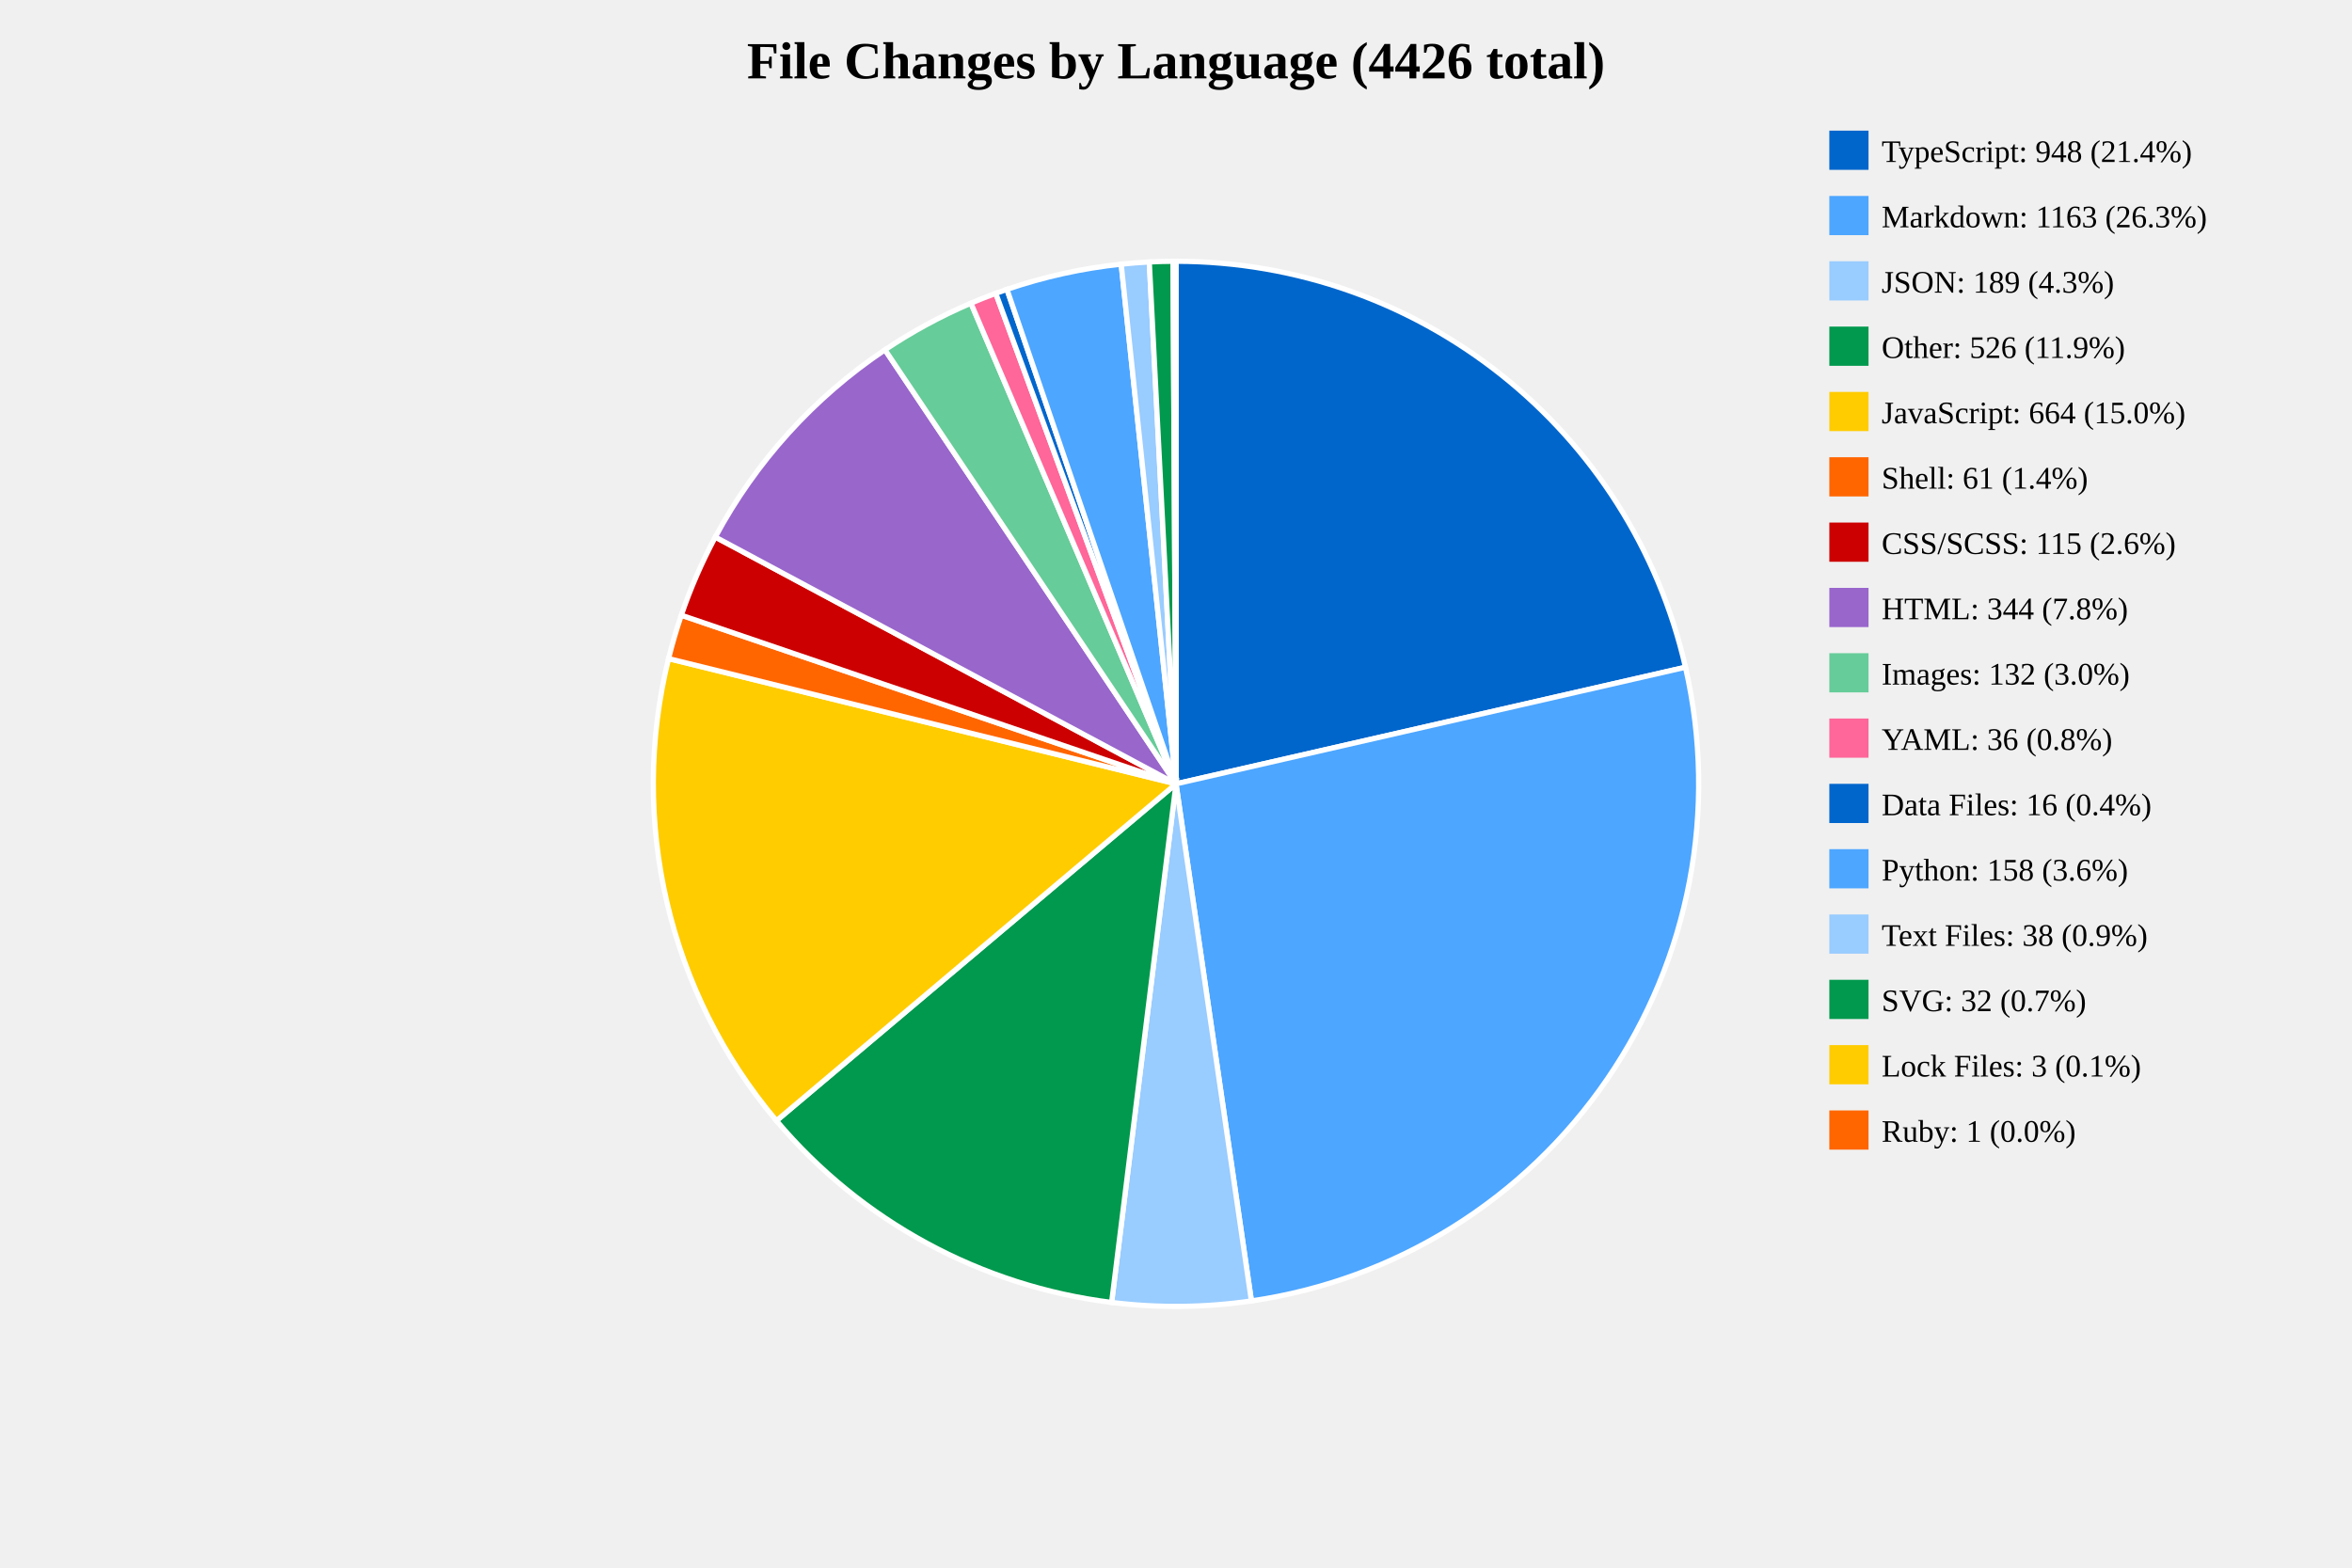
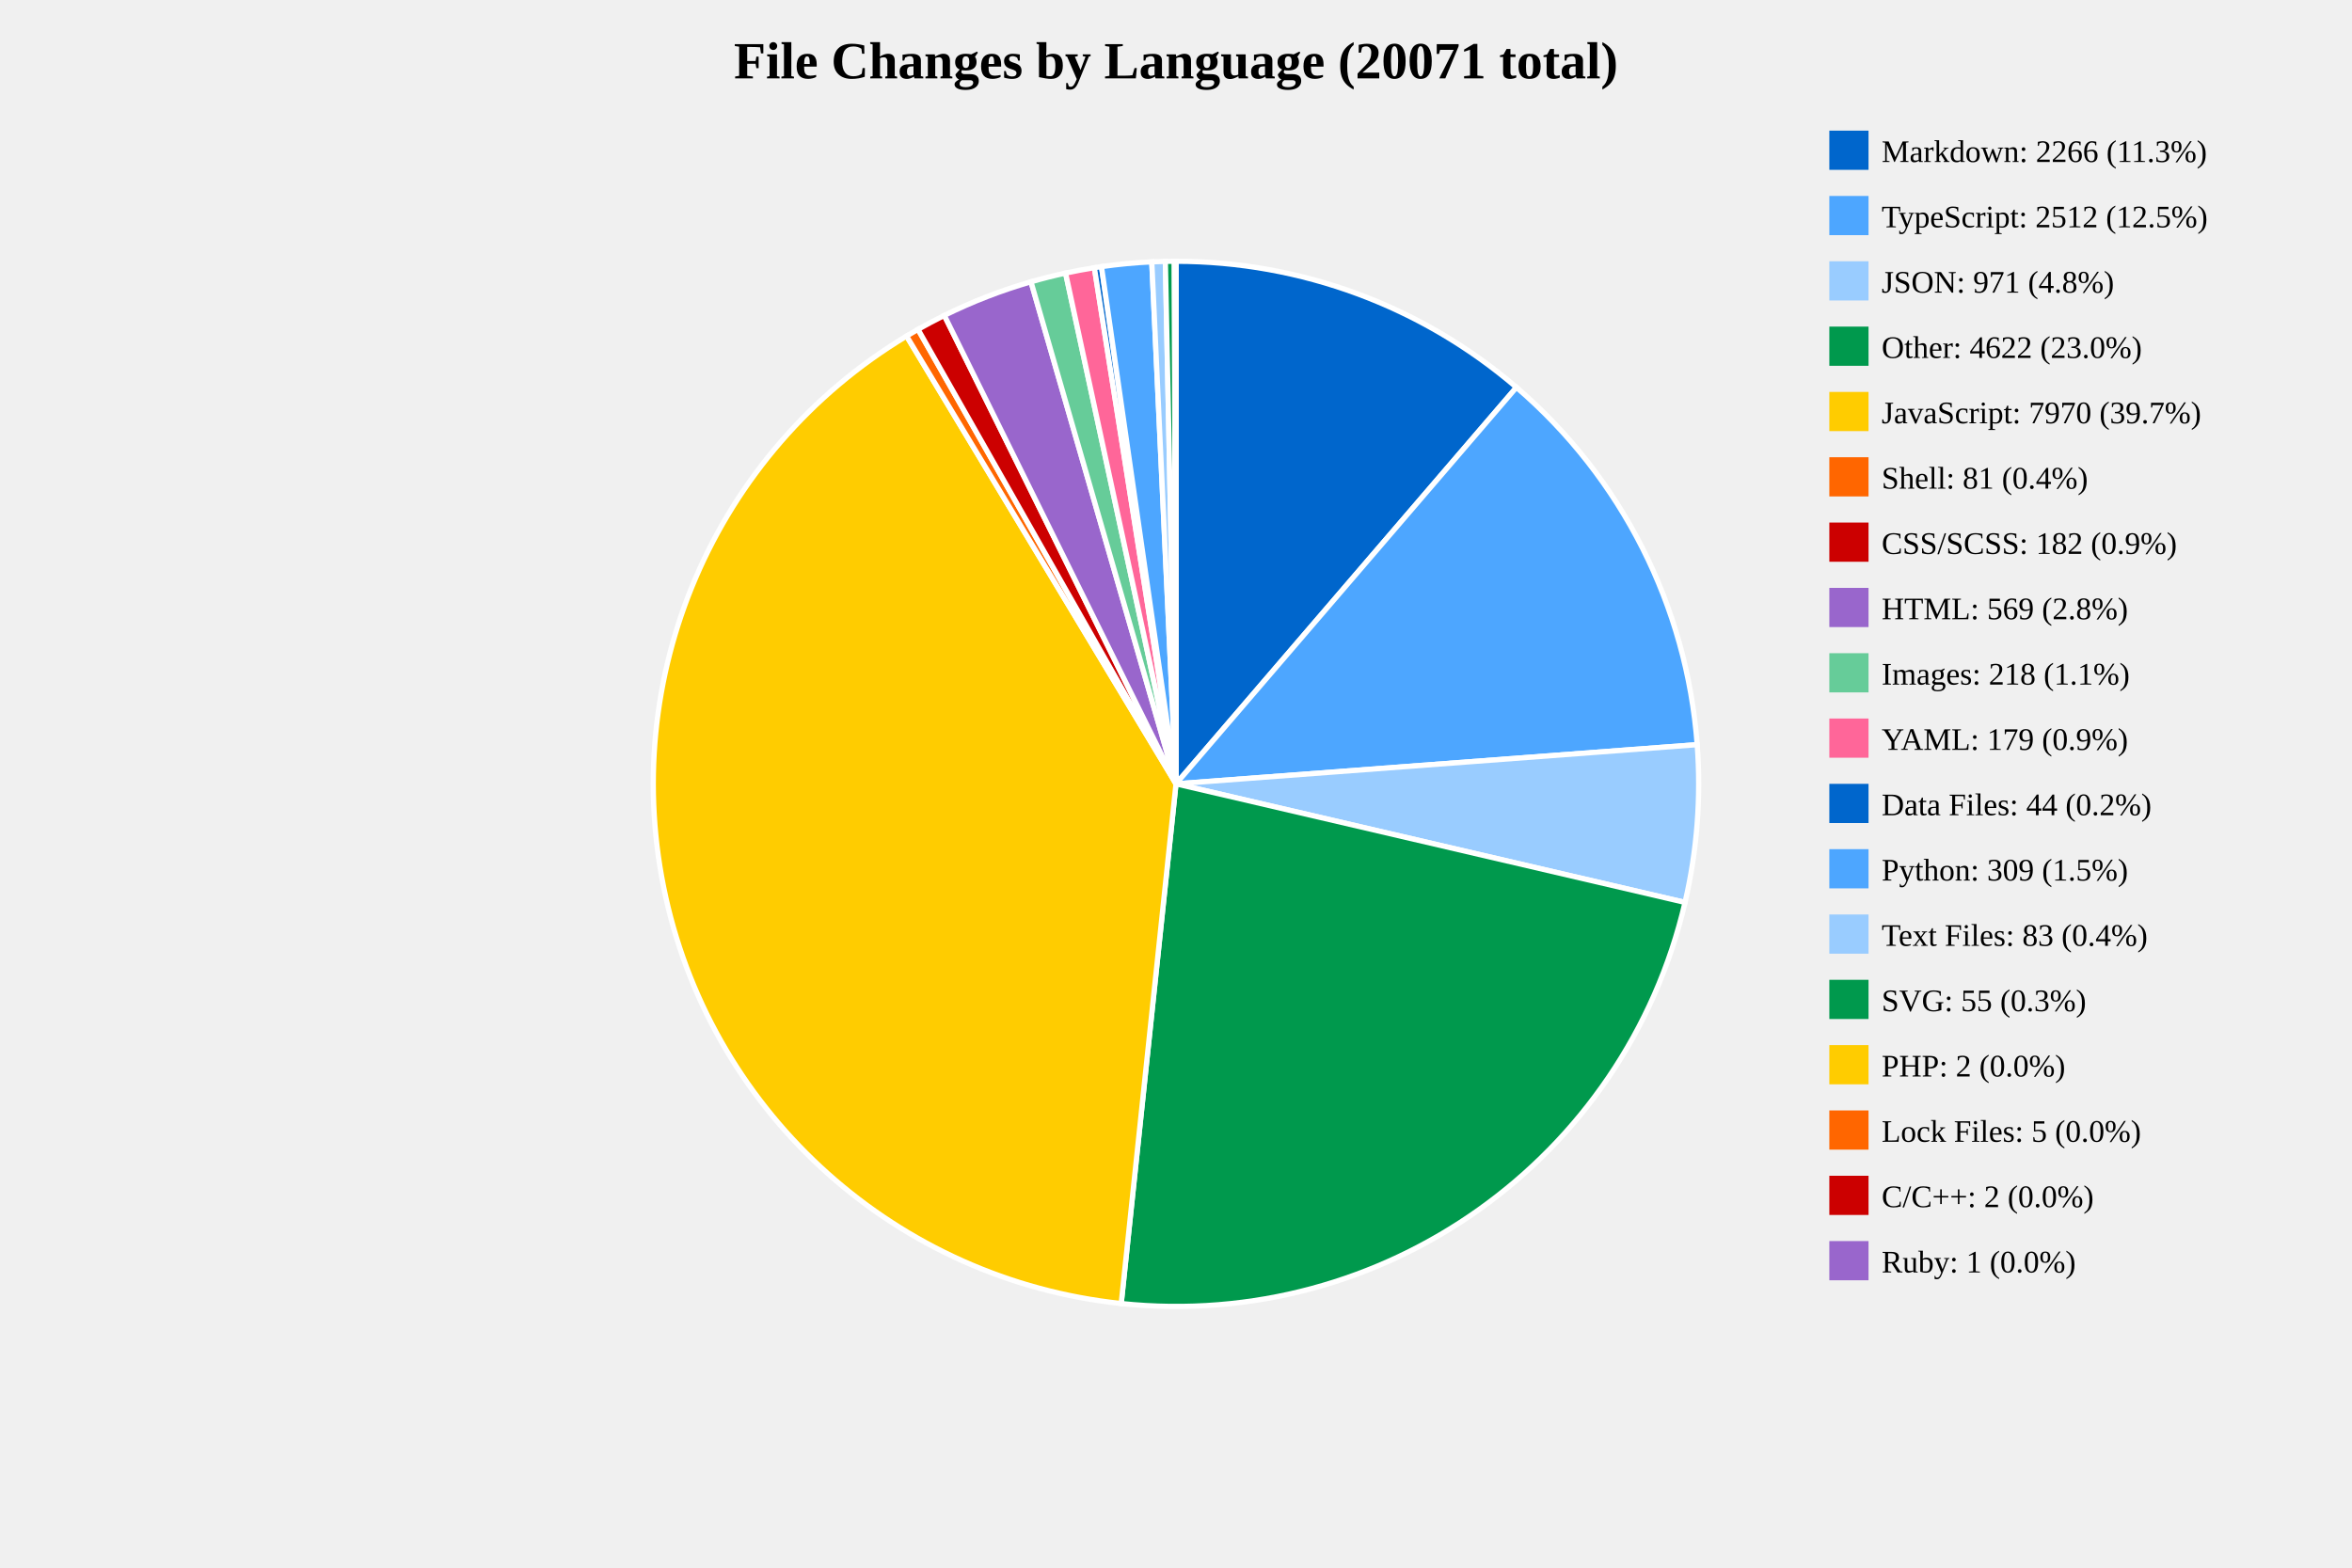
<svg xmlns="http://www.w3.org/2000/svg" width="900" height="600">
-   <text x="450.0" y="30" text-anchor="middle" font-size="20" font-weight="bold">File Changes by Language (4426 total)</text>
-   <path d="M 450.0,300.0 L 450.0,100.0 A 200.0,200.0 0 0,1 644.958,255.377 Z" fill="#0066cc" stroke="white" stroke-width="2" />
+   <text x="450.0" y="30" text-anchor="middle" font-size="20" font-weight="bold">File Changes by Language (20071 total)</text>
+   <path d="M 450.0,300.0 L 450.0,100.0 A 200.0,200.0 0 0,1 580.271,148.245 Z" fill="#0066cc" stroke="white" stroke-width="2" />
  <rect x="700" y="50" width="15" height="15" fill="#0066cc" />
-   <text x="720" y="62" font-size="12">TypeScript: 948 (21.4%)</text>
-   <path d="M 450.0,300.0 L 644.958,255.377 A 200.0,200.0 0 0,1 478.859,497.907 Z" fill="#4da6ff" stroke="white" stroke-width="2" />
+   <text x="720" y="62" font-size="12">Markdown: 2266 (11.3%)</text>
+   <path d="M 450.0,300.0 L 580.271,148.245 A 200.0,200.0 0 0,1 649.437,285.003 Z" fill="#4da6ff" stroke="white" stroke-width="2" />
  <rect x="700" y="75" width="15" height="15" fill="#4da6ff" />
-   <text x="720" y="87" font-size="12">Markdown: 1163 (26.3%)</text>
-   <path d="M 450.0,300.0 L 478.859,497.907 A 200.0,200.0 0 0,1 425.362,498.477 Z" fill="#99ccff" stroke="white" stroke-width="2" />
+   <text x="720" y="87" font-size="12">TypeScript: 2512 (12.5%)</text>
+   <path d="M 450.0,300.0 L 649.437,285.003 A 200.0,200.0 0 0,1 644.783,345.384 Z" fill="#99ccff" stroke="white" stroke-width="2" />
  <rect x="700" y="100" width="15" height="15" fill="#99ccff" />
-   <text x="720" y="112" font-size="12">JSON: 189 (4.3%)</text>
-   <path d="M 450.0,300.0 L 425.362,498.477 A 200.0,200.0 0 0,1 297.106,428.932 Z" fill="#00994d" stroke="white" stroke-width="2" />
+   <text x="720" y="112" font-size="12">JSON: 971 (4.8%)</text>
+   <path d="M 450.0,300.0 L 644.783,345.384 A 200.0,200.0 0 0,1 429.033,498.898 Z" fill="#00994d" stroke="white" stroke-width="2" />
  <rect x="700" y="125" width="15" height="15" fill="#00994d" />
-   <text x="720" y="137" font-size="12">Other: 526 (11.9%)</text>
-   <path d="M 450.0,300.0 L 297.106,428.932 A 200.0,200.0 0 0,1 255.83,252.063 Z" fill="#ffcc00" stroke="white" stroke-width="2" />
+   <text x="720" y="137" font-size="12">Other: 4622 (23.0%)</text>
+   <path d="M 450.0,300.0 L 429.033,498.898 A 200.0,200.0 0 0,1 346.903,128.62 Z" fill="#ffcc00" stroke="white" stroke-width="2" />
  <rect x="700" y="150" width="15" height="15" fill="#ffcc00" />
-   <text x="720" y="162" font-size="12">JavaScript: 664 (15.0%)</text>
-   <path d="M 450.0,300.0 L 255.83,252.063 A 200.0,200.0 0 0,1 260.704,235.449 Z" fill="#ff6600" stroke="white" stroke-width="2" />
+   <text x="720" y="162" font-size="12">JavaScript: 7970 (39.7%)</text>
+   <path d="M 450.0,300.0 L 346.903,128.62 A 200.0,200.0 0 0,1 351.281,126.061 Z" fill="#ff6600" stroke="white" stroke-width="2" />
  <rect x="700" y="175" width="15" height="15" fill="#ff6600" />
-   <text x="720" y="187" font-size="12">Shell: 61 (1.4%)</text>
-   <path d="M 450.0,300.0 L 260.704,235.449 A 200.0,200.0 0 0,1 273.712,205.541 Z" fill="#cc0000" stroke="white" stroke-width="2" />
+   <text x="720" y="187" font-size="12">Shell: 81 (0.4%)</text>
+   <path d="M 450.0,300.0 L 351.281,126.061 A 200.0,200.0 0 0,1 361.346,120.722 Z" fill="#cc0000" stroke="white" stroke-width="2" />
  <rect x="700" y="200" width="15" height="15" fill="#cc0000" />
-   <text x="720" y="212" font-size="12">CSS/SCSS: 115 (2.6%)</text>
-   <path d="M 450.0,300.0 L 273.712,205.541 A 200.0,200.0 0 0,1 338.635,133.874 Z" fill="#9966cc" stroke="white" stroke-width="2" />
+   <text x="720" y="212" font-size="12">CSS/SCSS: 182 (0.9%)</text>
+   <path d="M 450.0,300.0 L 361.346,120.722 A 200.0,200.0 0 0,1 394.514,107.851 Z" fill="#9966cc" stroke="white" stroke-width="2" />
  <rect x="700" y="225" width="15" height="15" fill="#9966cc" />
-   <text x="720" y="237" font-size="12">HTML: 344 (7.8%)</text>
-   <path d="M 450.0,300.0 L 338.635,133.874 A 200.0,200.0 0 0,1 371.533,116.036 Z" fill="#66cc99" stroke="white" stroke-width="2" />
+   <text x="720" y="237" font-size="12">HTML: 569 (2.8%)</text>
+   <path d="M 450.0,300.0 L 394.514,107.851 A 200.0,200.0 0 0,1 407.746,104.514 Z" fill="#66cc99" stroke="white" stroke-width="2" />
  <rect x="700" y="250" width="15" height="15" fill="#66cc99" />
-   <text x="720" y="262" font-size="12">Images: 132 (3.0%)</text>
-   <path d="M 450.0,300.0 L 371.533,116.036 A 200.0,200.0 0 0,1 381.033,112.267 Z" fill="#ff6699" stroke="white" stroke-width="2" />
+   <text x="720" y="262" font-size="12">Images: 218 (1.1%)</text>
+   <path d="M 450.0,300.0 L 407.746,104.514 A 200.0,200.0 0 0,1 418.761,102.455 Z" fill="#ff6699" stroke="white" stroke-width="2" />
  <rect x="700" y="275" width="15" height="15" fill="#ff6699" />
-   <text x="720" y="287" font-size="12">YAML: 36 (0.8%)</text>
-   <path d="M 450.0,300.0 L 381.033,112.267 A 200.0,200.0 0 0,1 385.315,110.749 Z" fill="#0066cc" stroke="white" stroke-width="2" />
+   <text x="720" y="287" font-size="12">YAML: 179 (0.9%)</text>
+   <path d="M 450.0,300.0 L 418.761,102.455 A 200.0,200.0 0 0,1 421.485,102.043 Z" fill="#0066cc" stroke="white" stroke-width="2" />
  <rect x="700" y="300" width="15" height="15" fill="#0066cc" />
-   <text x="720" y="312" font-size="12">Data Files: 16 (0.4%)</text>
-   <path d="M 450.0,300.0 L 385.315,110.749 A 200.0,200.0 0 0,1 429.028,101.103 Z" fill="#4da6ff" stroke="white" stroke-width="2" />
+   <text x="720" y="312" font-size="12">Data Files: 44 (0.2%)</text>
+   <path d="M 450.0,300.0 L 421.485,102.043 A 200.0,200.0 0 0,1 440.737,100.215 Z" fill="#4da6ff" stroke="white" stroke-width="2" />
  <rect x="700" y="325" width="15" height="15" fill="#4da6ff" />
-   <text x="720" y="337" font-size="12">Python: 158 (3.6%)</text>
-   <path d="M 450.0,300.0 L 429.028,101.103 A 200.0,200.0 0 0,1 439.783,100.261 Z" fill="#99ccff" stroke="white" stroke-width="2" />
+   <text x="720" y="337" font-size="12">Python: 309 (1.5%)</text>
+   <path d="M 450.0,300.0 L 440.737,100.215 A 200.0,200.0 0 0,1 445.931,100.041 Z" fill="#99ccff" stroke="white" stroke-width="2" />
  <rect x="700" y="350" width="15" height="15" fill="#99ccff" />
-   <text x="720" y="362" font-size="12">Text Files: 38 (0.9%)</text>
-   <path d="M 450.0,300.0 L 439.783,100.261 A 200.0,200.0 0 0,1 448.864,100.003 Z" fill="#00994d" stroke="white" stroke-width="2" />
+   <text x="720" y="362" font-size="12">Text Files: 83 (0.4%)</text>
+   <path d="M 450.0,300.0 L 445.931,100.041 A 200.0,200.0 0 0,1 449.374,100.001 Z" fill="#00994d" stroke="white" stroke-width="2" />
  <rect x="700" y="375" width="15" height="15" fill="#00994d" />
-   <text x="720" y="387" font-size="12">SVG: 32 (0.7%)</text>
-   <path d="M 450.0,300.0 L 448.864,100.003 A 200.0,200.0 0 0,1 449.716,100 Z" fill="#ffcc00" stroke="white" stroke-width="2" />
+   <text x="720" y="387" font-size="12">SVG: 55 (0.3%)</text>
+   <path d="M 450.0,300.0 L 449.374,100.001 A 200.0,200.0 0 0,1 449.499,100.001 Z" fill="#ffcc00" stroke="white" stroke-width="2" />
  <rect x="700" y="400" width="15" height="15" fill="#ffcc00" />
-   <text x="720" y="412" font-size="12">Lock Files: 3 (0.1%)</text>
-   <path d="M 450.0,300.0 L 449.716,100 A 200.0,200.0 0 0,1 450,100.0 Z" fill="#ff6600" stroke="white" stroke-width="2" />
+   <text x="720" y="412" font-size="12">PHP: 2 (0.0%)</text>
+   <path d="M 450.0,300.0 L 449.499,100.001 A 200.0,200.0 0 0,1 449.812,100 Z" fill="#ff6600" stroke="white" stroke-width="2" />
  <rect x="700" y="425" width="15" height="15" fill="#ff6600" />
-   <text x="720" y="437" font-size="12">Ruby: 1 (0.0%)</text>
+   <text x="720" y="437" font-size="12">Lock Files: 5 (0.0%)</text>
+   <path d="M 450.0,300.0 L 449.812,100 A 200.0,200.0 0 0,1 449.937,100 Z" fill="#cc0000" stroke="white" stroke-width="2" />
+   <rect x="700" y="450" width="15" height="15" fill="#cc0000" />
+   <text x="720" y="462" font-size="12">C/C++: 2 (0.0%)</text>
+   <path d="M 450.0,300.0 L 449.937,100 A 200.0,200.0 0 0,1 450,100.0 Z" fill="#9966cc" stroke="white" stroke-width="2" />
+   <rect x="700" y="475" width="15" height="15" fill="#9966cc" />
+   <text x="720" y="487" font-size="12">Ruby: 1 (0.0%)</text>
</svg>
